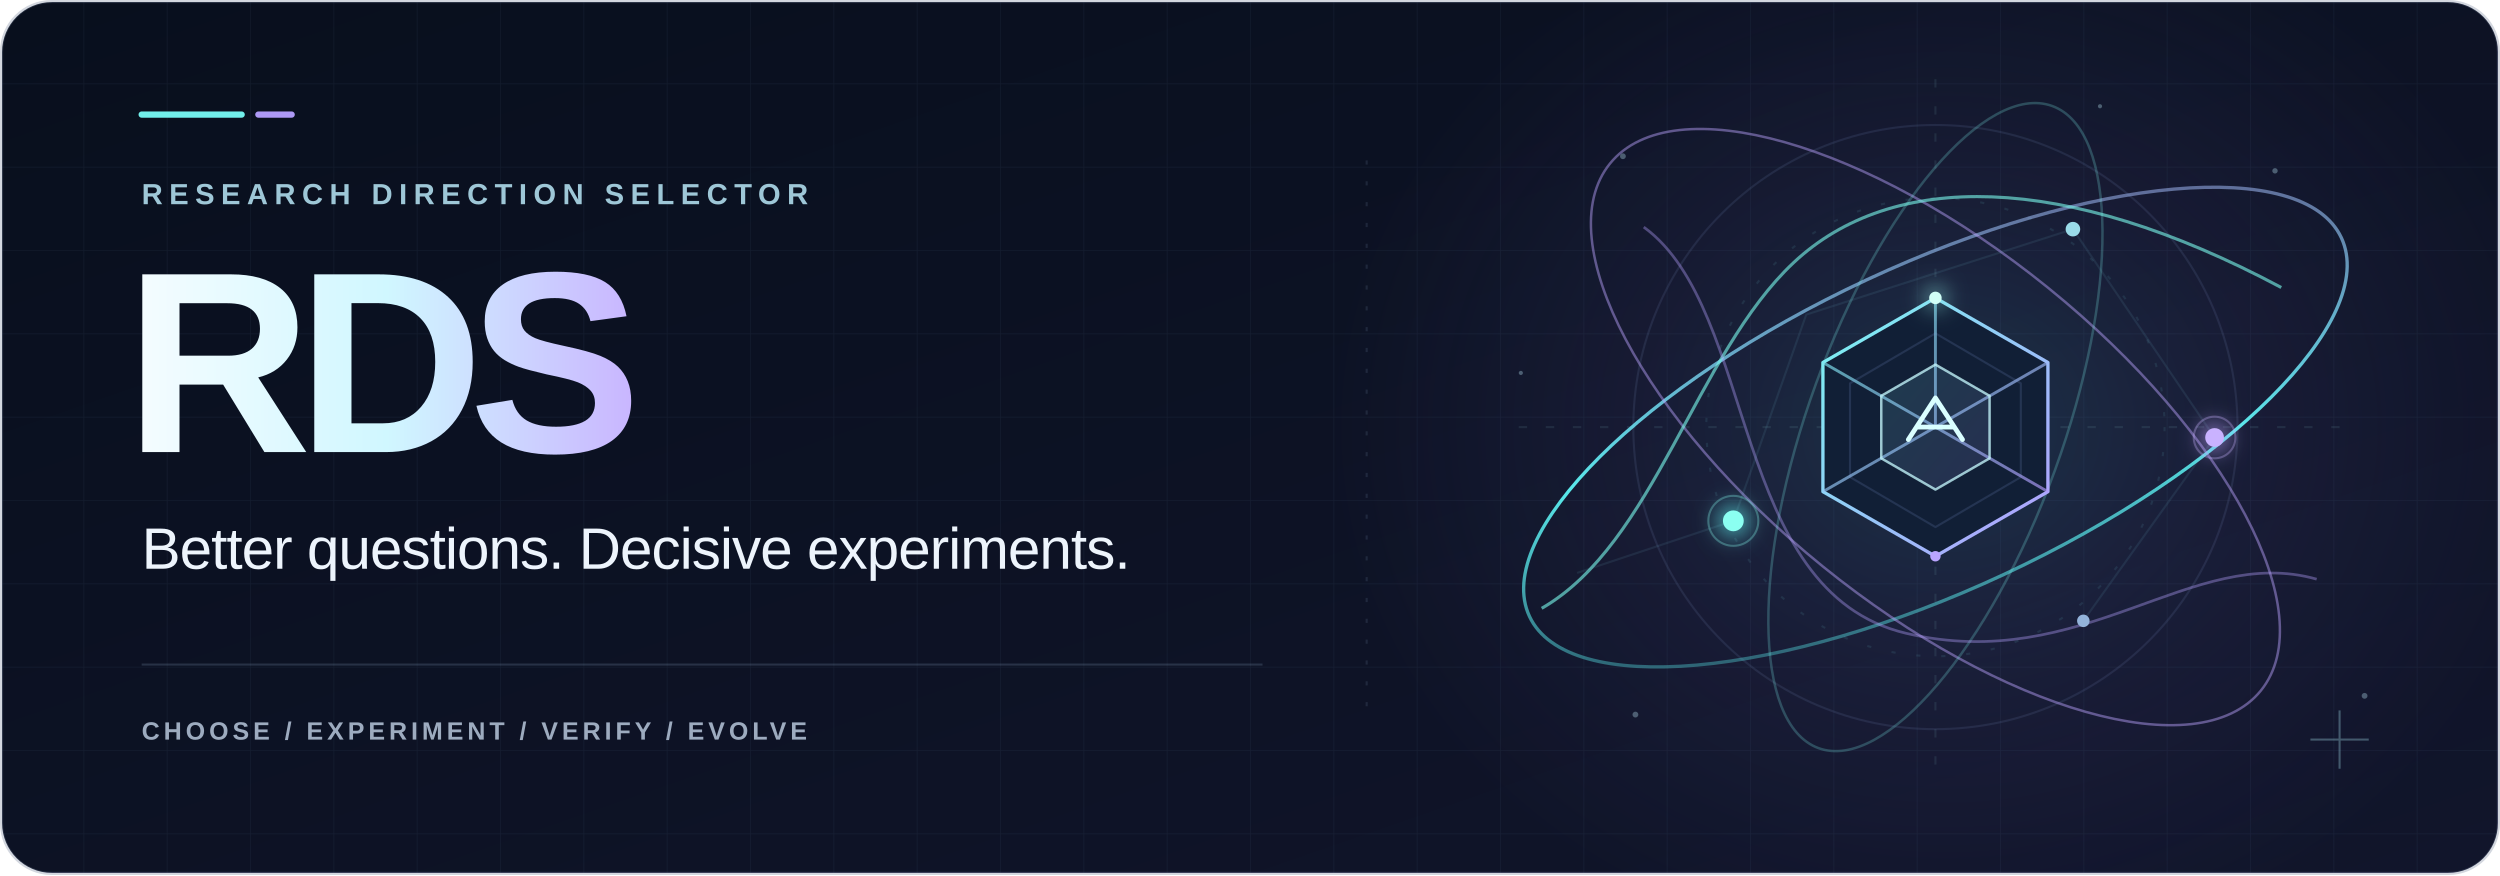
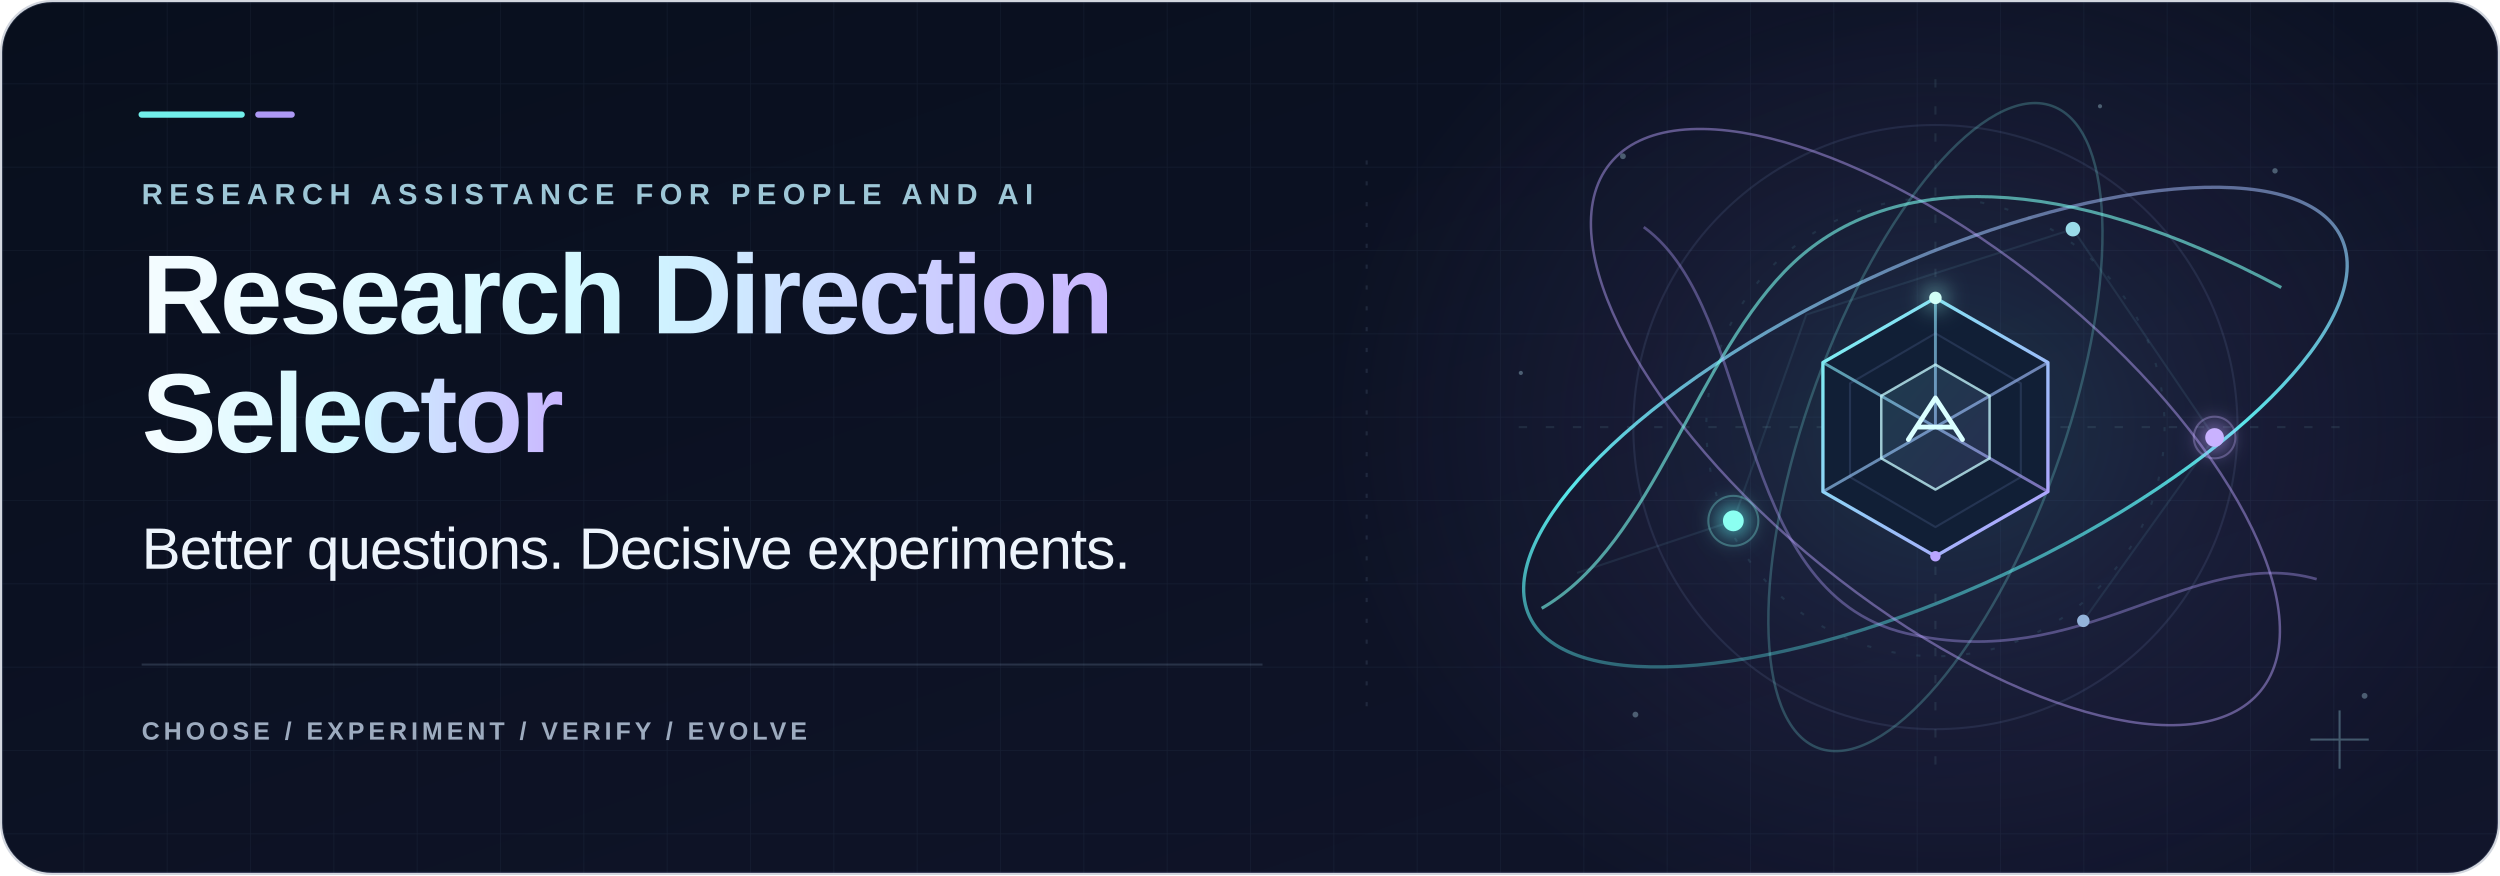
<svg xmlns="http://www.w3.org/2000/svg" width="1200" height="420" viewBox="0 0 1200 420" role="img" aria-labelledby="title desc">
  <defs>
    <linearGradient id="background" x1="0" y1="0" x2="1" y2="1">
      <stop stop-color="#080f1d" />
      <stop offset="1" stop-color="#11152b" />
    </linearGradient>
    <linearGradient id="title-fill" x1="0" y1="0" x2="1" y2="0">
      <stop stop-color="#f4fcff" />
      <stop offset="0.5" stop-color="#d0f7ff" />
      <stop offset="1" stop-color="#c9b6ff" />
    </linearGradient>
    <linearGradient id="orbit" x1="0" y1="1" x2="1" y2="0">
      <stop stop-color="#59e9eb" stop-opacity="0.05" />
      <stop offset="0.45" stop-color="#59e9eb" />
      <stop offset="1" stop-color="#beabff" stop-opacity="0.35" />
    </linearGradient>
    <linearGradient id="core" x1="0" y1="0" x2="1" y2="1">
      <stop stop-color="#76f6f0" />
      <stop offset="1" stop-color="#b49bff" />
    </linearGradient>
    <radialGradient id="halo">
      <stop stop-color="#4ca7c6" stop-opacity="0.23" />
      <stop offset="0.5" stop-color="#6762ae" stop-opacity="0.11" />
      <stop offset="1" stop-color="#6762ae" stop-opacity="0" />
    </radialGradient>
    <pattern id="grid" width="40" height="40" patternUnits="userSpaceOnUse">
      <path d="M40 0H0V40" fill="none" stroke="#91b3cd" stroke-opacity="0.075" stroke-width="0.7" />
    </pattern>
    <filter id="glow" x="-80%" y="-80%" width="260%" height="260%">
      <feGaussianBlur stdDeviation="5" />
    </filter>
    <clipPath id="card">
      <rect x="1" y="1" width="1198" height="418" rx="24" />
    </clipPath>
  </defs>
  <g clip-path="url(#card)">
    <rect width="1200" height="420" fill="url(#background)" />
    <rect width="1200" height="420" fill="url(#grid)" />
    <ellipse cx="934" cy="205" rx="299" ry="259" fill="url(#halo)" />
    <path d="M0 419H1200M1199 0V420" fill="none" stroke="#bf9bff" stroke-opacity="0.09" />
    <path d="M68 55H116" stroke="#71efeb" stroke-width="3" stroke-linecap="round" />
    <path d="M124 55H140" stroke="#ad99f5" stroke-width="3" stroke-linecap="round" />
    <g font-family="Segoe UI, Arial, sans-serif">
-       <text x="68" y="98" fill="#9ec7d7" font-size="14" font-weight="600" letter-spacing="3.1">RESEARCH DIRECTION SELECTOR</text>
-       <text x="60" y="217" fill="url(#title-fill)" font-size="124" font-weight="750" letter-spacing="-7">RDS</text>
+       <text x="68" y="98" fill="#9ec7d7" font-size="14" font-weight="600" letter-spacing="3.1">RESEARCH ASSISTANCE FOR PEOPLE AND AI</text>
+       <text x="68" y="160" fill="url(#title-fill)" font-size="54" font-weight="750" letter-spacing="-1.5">Research Direction</text>
+       <text x="68" y="217" fill="url(#title-fill)" font-size="54" font-weight="750" letter-spacing="-1.5">Selector</text>
      <text x="68" y="273" fill="#edf4fc" font-size="28" font-weight="400" letter-spacing="-0.45">Better questions. Decisive experiments.</text>
      <text x="68" y="355" fill="#9dabbf" font-size="12" font-weight="600" letter-spacing="1.9">CHOOSE  /  EXPERIMENT  /  VERIFY  /  EVOLVE</text>
    </g>
    <path d="M68 319H606" stroke="#7892ac" stroke-opacity="0.25" />
    <path d="M656 77V343" stroke="#829ab7" stroke-opacity="0.16" stroke-dasharray="2 8" />
    <g fill="none">
      <circle cx="929" cy="205" r="145" stroke="#849ad0" stroke-opacity="0.13" />
      <circle cx="929" cy="205" r="110" stroke="#74cbd6" stroke-opacity="0.11" stroke-dasharray="2 10" />
      <path d="M729 205H1129M929 38V372" stroke="#83b7c6" stroke-opacity="0.12" stroke-dasharray="4 9" />
      <ellipse cx="929" cy="205" rx="215" ry="78" transform="rotate(-25 929 205)" stroke="url(#orbit)" stroke-width="1.6" />
      <ellipse cx="929" cy="205" rx="201" ry="86" transform="rotate(39 929 205)" stroke="#bba3ff" stroke-opacity="0.46" stroke-width="1.2" />
      <ellipse cx="929" cy="205" rx="164" ry="61" transform="rotate(-70 929 205)" stroke="#78e8e5" stroke-opacity="0.25" stroke-width="1.2" />
      <path d="M740 292C794 261 814 170 861 126S990 82 1095 138" stroke="#78f5e8" stroke-opacity="0.62" stroke-width="1.5" />
      <path d="M789 109C844 149 830 284 915 304S1052 261 1112 278" stroke="#b6a1ff" stroke-opacity="0.38" stroke-width="1.3" />
      <path d="M757 275L832 250L867 151L995 110L1063 210L1000 298" stroke="#7acee3" stroke-opacity="0.1" stroke-width="1" />
    </g>
    <g fill="#a2c9d8" opacity="0.4">
      <circle cx="779" cy="75" r="1.4" />
      <circle cx="1092" cy="82" r="1.3" />
      <circle cx="1135" cy="334" r="1.4" />
      <circle cx="785" cy="343" r="1.4" />
      <circle cx="1008" cy="51" r="1" />
      <circle cx="730" cy="179" r="1" />
    </g>
    <g stroke-linejoin="round">
      <path d="M929 143L983 174V236L929 267L875 236V174Z" fill="#111f36" stroke="url(#core)" stroke-width="1.6" />
      <path d="M929 143V205L983 236M929 205L875 236M875 174L929 205L983 174" fill="none" stroke="url(#core)" stroke-opacity="0.65" stroke-width="1.4" />
      <path d="M929 160L970 184V229L929 253L888 229V184Z" fill="none" stroke="#8fa4e5" stroke-opacity="0.16" />
      <path d="M929 175L955 190V220L929 235L903 220V190Z" fill="url(#core)" fill-opacity="0.13" stroke="#c7faff" stroke-opacity="0.76" stroke-width="1.2" />
      <path d="M916 211L929 191L942 211M920 205H938" fill="none" stroke="#daffff" stroke-width="2.3" stroke-linecap="round" />
    </g>
    <g filter="url(#glow)" opacity="0.65">
      <circle cx="832" cy="250" r="8" fill="#60f1ed" />
      <circle cx="1063" cy="210" r="7" fill="#c0a3ff" />
      <circle cx="929" cy="143" r="5" fill="#98f6ef" />
    </g>
    <g>
      <circle cx="832" cy="250" r="5" fill="#8bfff1" />
      <circle cx="832" cy="250" r="12" fill="none" stroke="#8bfff1" stroke-opacity="0.3" />
      <circle cx="1063" cy="210" r="4.5" fill="#c9b2ff" />
      <circle cx="1063" cy="210" r="10" fill="none" stroke="#c9b2ff" stroke-opacity="0.32" />
      <circle cx="995" cy="110" r="3.5" fill="#9adce9" />
      <circle cx="1000" cy="298" r="3" fill="#93b3da" />
      <circle cx="929" cy="143" r="3" fill="#d2fff7" />
      <circle cx="929" cy="267" r="2.5" fill="#baa5ff" />
      <path d="M1109 355H1137M1123 341V369" fill="none" stroke="#9ed8e2" stroke-opacity="0.35" stroke-width="1" />
    </g>
  </g>
  <rect x="0.75" y="0.75" width="1198.5" height="418.5" rx="24" fill="none" stroke="#62708e" stroke-opacity="0.28" stroke-width="1.5" />
</svg>
